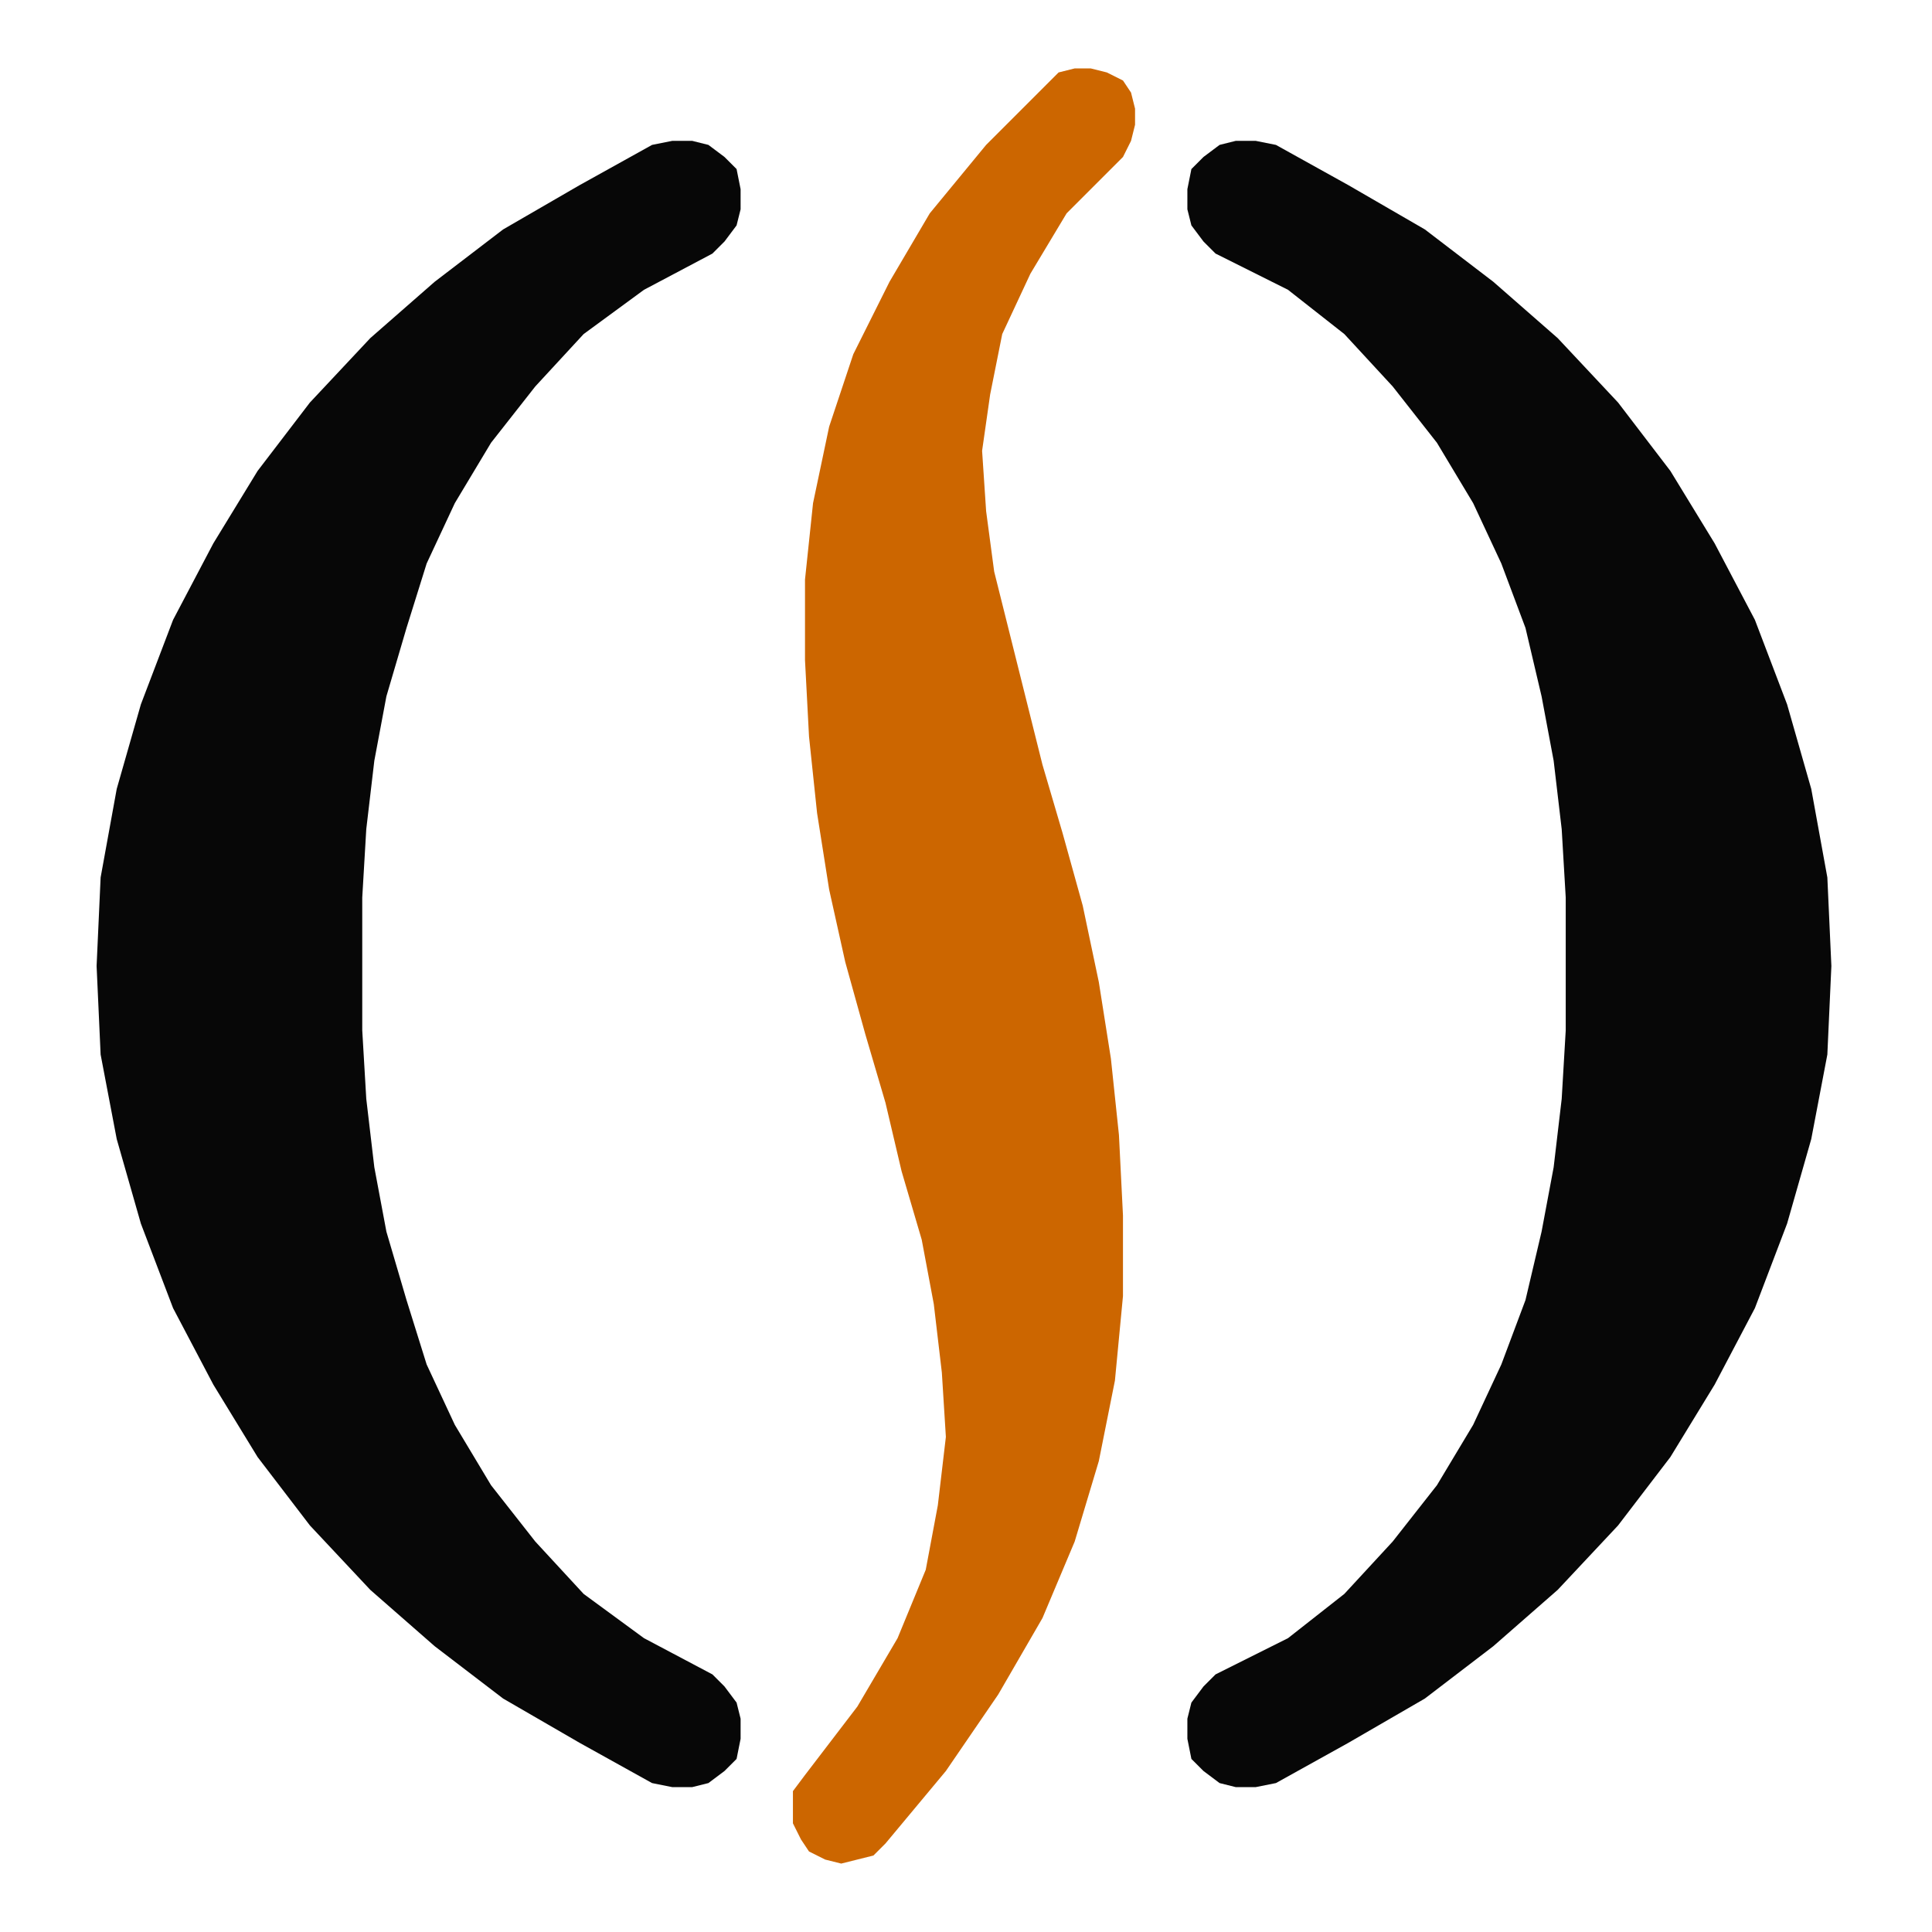
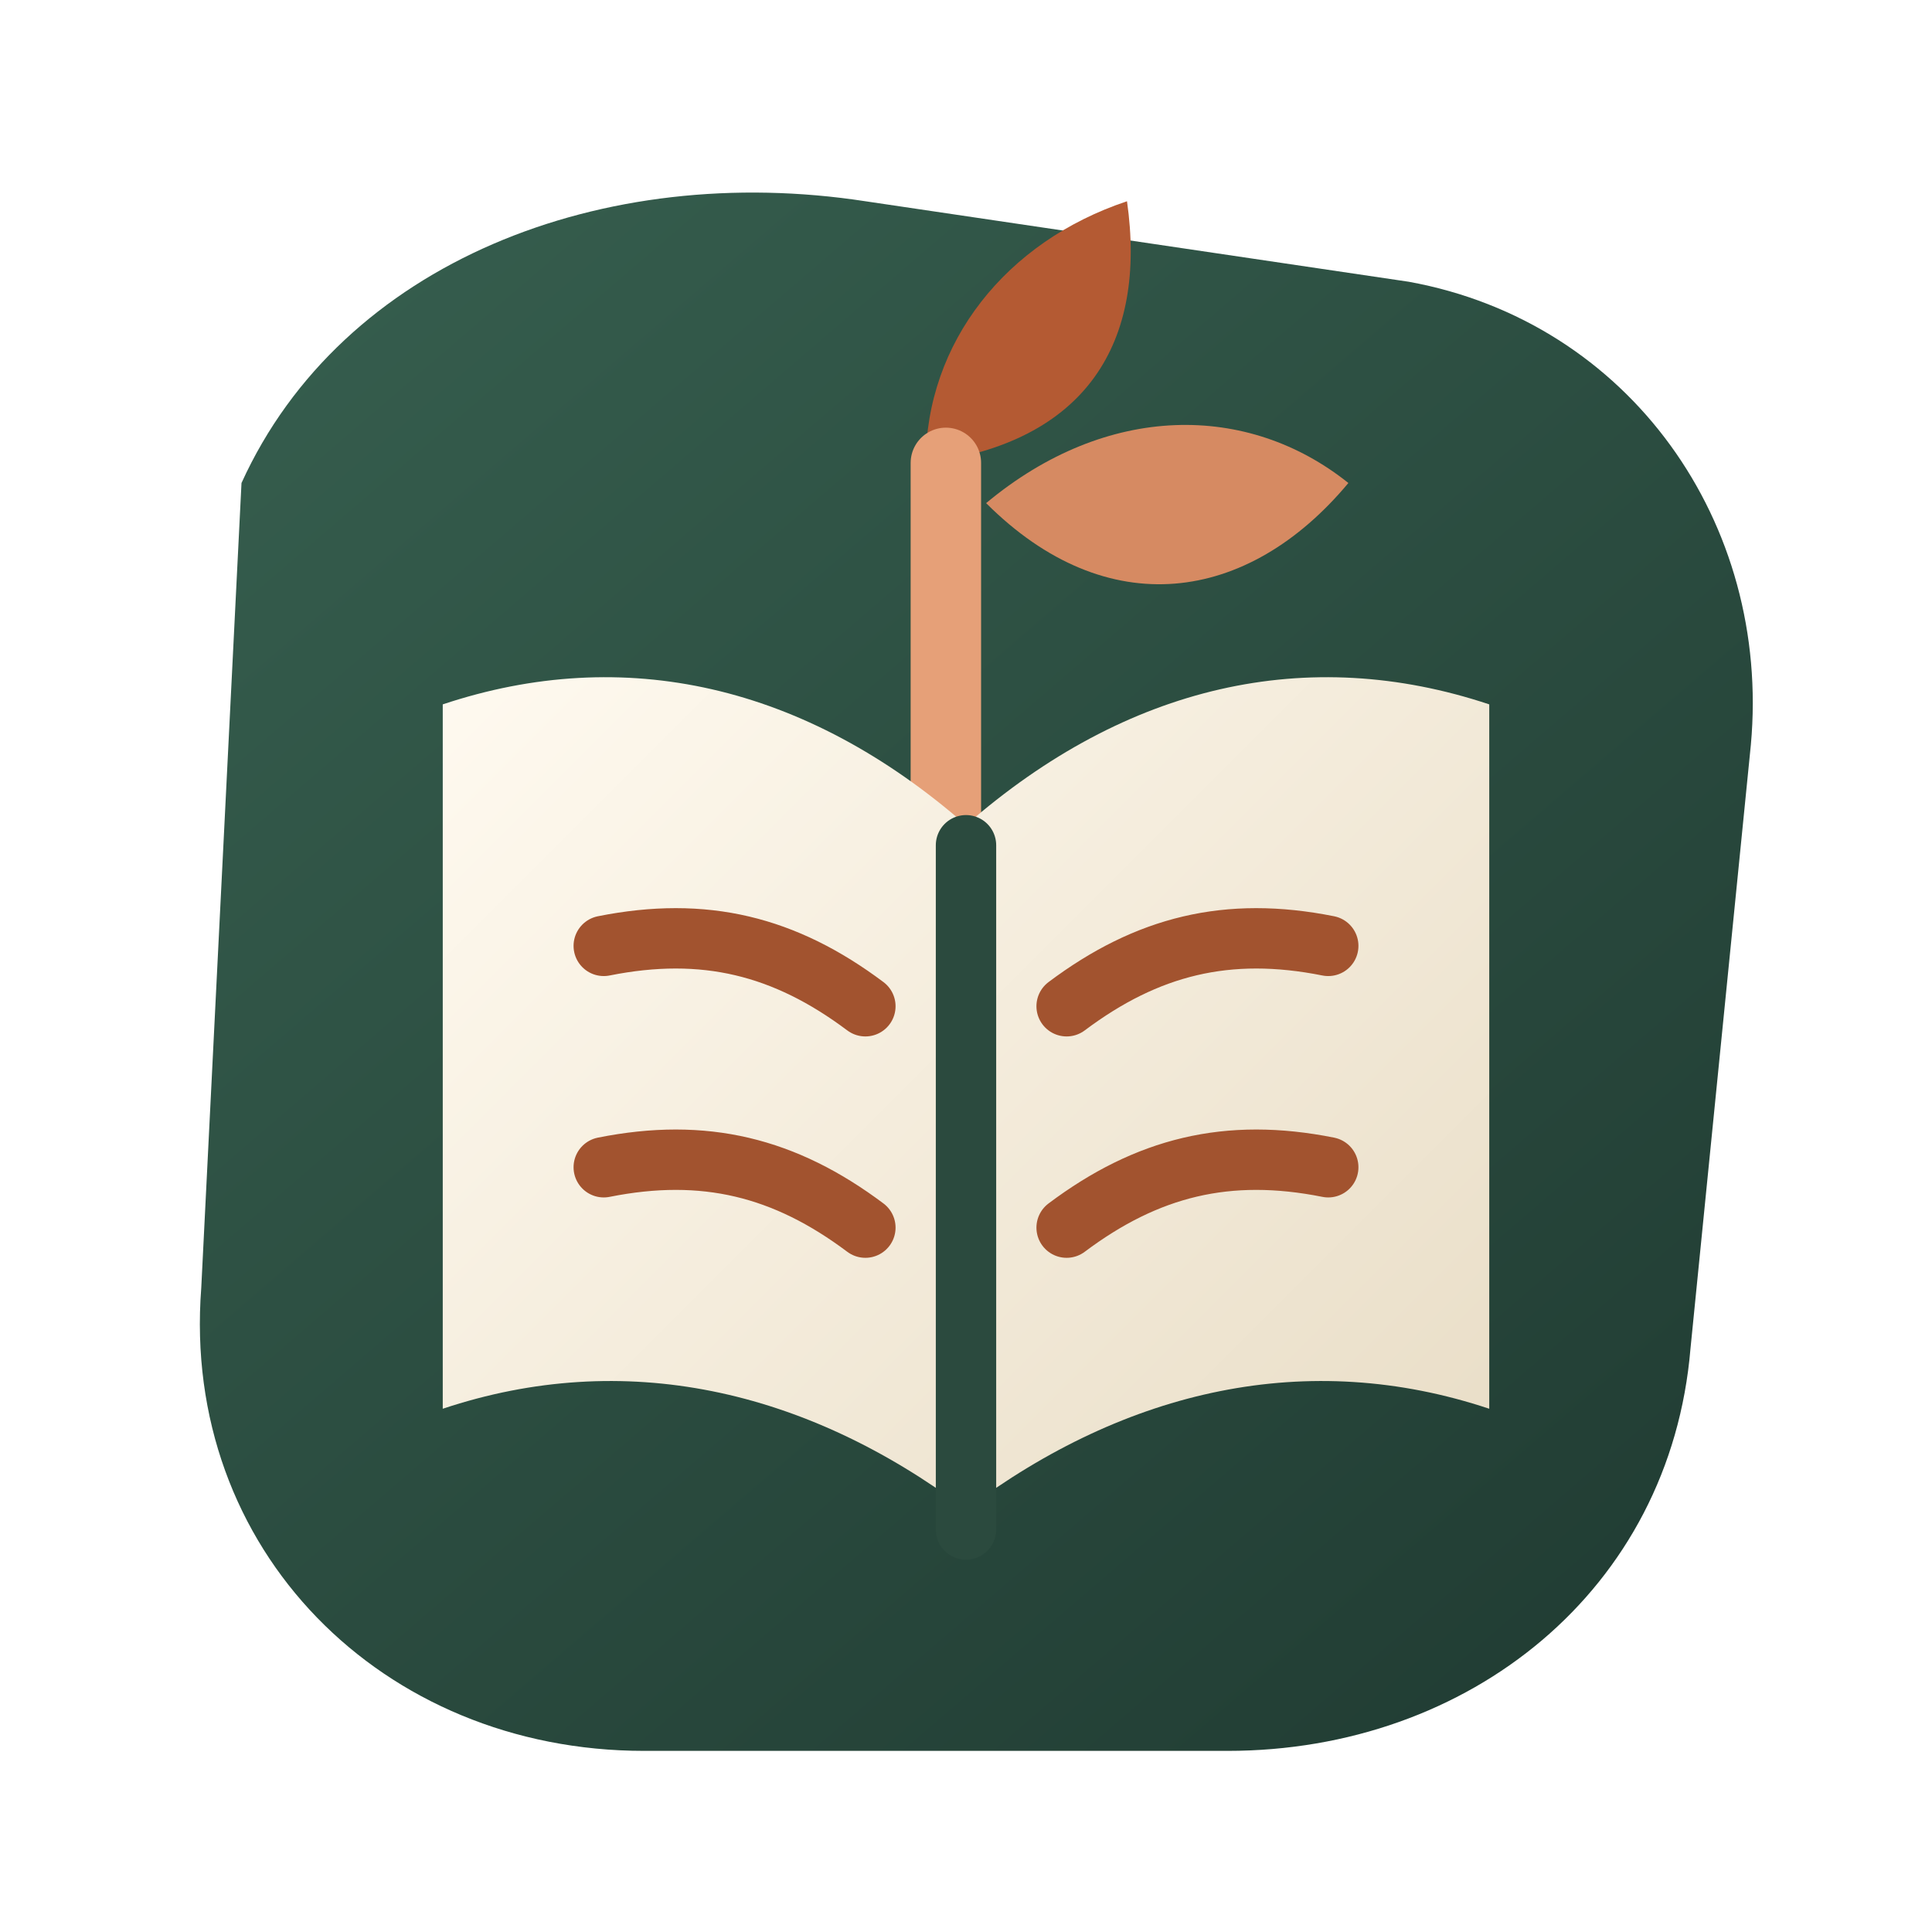
- <svg xmlns="http://www.w3.org/2000/svg" viewBox="0 0 48 48">
-   <style>
-     .arc { fill: #070707; }
-     .beam { fill: #cc6600; }
-     @media (prefers-color-scheme: dark) {
-       .arc { fill: #f8f5ee; }
-       .beam { fill: #f4a437; }
-     }
-   </style>
-   <path class="arc" d="M16.2 3.6L14.4 4.6L12.5 5.7L10.8 7.0L9.2 8.4L7.7 10.0L6.4 11.7L5.3 13.5L4.3 15.4L3.5 17.5L2.9 19.6L2.5 21.8L2.4 24.0L2.5 26.2L2.9 28.3L3.5 30.4L4.3 32.5L5.3 34.4L6.4 36.2L7.7 37.9L9.2 39.5L10.8 40.9L12.5 42.2L14.4 43.3L16.2 44.3L16.7 44.4L17.2 44.4L17.6 44.3L18.0 44.0L18.3 43.7L18.4 43.2L18.4 42.7L18.3 42.3L18.0 41.9L17.7 41.6L16.0 40.7L14.5 39.6L13.3 38.3L12.2 36.9L11.3 35.4L10.6 33.9L10.1 32.3L9.6 30.6L9.3 29.0L9.1 27.3L9.0 25.6L9.0 24.0L9.0 22.3L9.1 20.6L9.3 18.9L9.6 17.3L10.1 15.6L10.6 14.0L11.3 12.5L12.2 11.0L13.3 9.6L14.5 8.3L16.0 7.2L17.7 6.3L18.0 6.0L18.3 5.6L18.4 5.2L18.4 4.7L18.3 4.2L18.0 3.9L17.6 3.6L17.2 3.5L16.7 3.5Z" />
-   <path class="arc" d="M30.2 6.3L32.0 7.2L33.4 8.3L34.6 9.6L35.7 11.0L36.6 12.5L37.3 14.0L37.9 15.6L38.3 17.3L38.6 18.9L38.8 20.6L38.9 22.3L38.9 24.0L38.9 25.6L38.8 27.3L38.6 29.0L38.3 30.6L37.9 32.3L37.3 33.9L36.6 35.4L35.7 36.9L34.6 38.3L33.4 39.6L32.0 40.7L30.2 41.6L29.9 41.9L29.6 42.3L29.5 42.7L29.5 43.2L29.6 43.7L29.9 44.0L30.3 44.3L30.7 44.4L31.2 44.4L31.7 44.3L33.5 43.3L35.4 42.2L37.1 40.9L38.7 39.5L40.2 37.9L41.5 36.2L42.6 34.4L43.6 32.5L44.4 30.4L45.0 28.3L45.4 26.2L45.5 24.0L45.4 21.8L45.0 19.6L44.4 17.5L43.6 15.4L42.6 13.5L41.5 11.7L40.2 10.0L38.7 8.4L37.1 7.0L35.4 5.7L33.5 4.6L31.7 3.6L31.2 3.5L30.7 3.5L30.3 3.6L29.9 3.9L29.6 4.2L29.5 4.7L29.5 5.2L29.6 5.6L29.9 6.0Z" />
-   <path class="beam" d="M26.0 2.1L24.5 3.6L23.1 5.3L22.1 7.0L21.2 8.8L20.6 10.6L20.2 12.5L20.0 14.4L20.0 16.4L20.1 18.3L20.3 20.2L20.6 22.1L21.0 23.9L21.5 25.7L22.0 27.4L22.4 29.1L22.9 30.8L23.2 32.4L23.4 34.1L23.5 35.7L23.3 37.4L23.0 39.0L22.3 40.7L21.3 42.4L20.0 44.1L19.7 44.5L19.7 44.9L19.7 45.3L19.9 45.7L20.1 46.0L20.5 46.2L20.9 46.3L21.3 46.2L21.7 46.1L22.0 45.8L23.5 44.0L24.8 42.1L25.9 40.2L26.7 38.3L27.3 36.3L27.7 34.3L27.9 32.2L27.9 30.2L27.8 28.2L27.6 26.3L27.3 24.4L26.9 22.5L26.4 20.7L25.9 19.0L25.5 17.4L25.1 15.8L24.7 14.2L24.5 12.7L24.4 11.2L24.6 9.8L24.9 8.3L25.6 6.8L26.5 5.3L27.9 3.9L28.1 3.5L28.2 3.1L28.2 2.7L28.1 2.3L27.9 2.0L27.5 1.8L27.1 1.7L26.7 1.7L26.3 1.8Z" />
+ <svg xmlns="http://www.w3.org/2000/svg" viewBox="0 0 96 96" role="img" aria-labelledby="title desc">
+   <defs>
+     <linearGradient id="ground" x1="15" y1="10" x2="82" y2="88" gradientUnits="userSpaceOnUse">
+       <stop stop-color="#365e4e" />
+       <stop offset="1" stop-color="#203b32" />
+     </linearGradient>
+     <linearGradient id="page" x1="26" y1="29" x2="70" y2="73" gradientUnits="userSpaceOnUse">
+       <stop stop-color="#fffaf0" />
+       <stop offset="1" stop-color="#eadfc9" />
+     </linearGradient>
+   </defs>
+   <path fill="url(#ground)" d="M12 24C17 13 30 8 43 10l27 4c11 2 18 12 17 23l-3 30c-1 12-11 20-23 20H32C19 87 9 77 10 64l2-40Z" />
+   <path fill="#b45a33" d="M46 23c0-6 4-11 10-13 1 7-2 12-10 13Z" />
+   <path fill="#d68a62" d="M49 25c6-5 13-5 18-1-5 6-12 7-18 1Z" />
+   <path fill="none" stroke="#e6a078" stroke-linecap="round" stroke-width="3.5" d="M47 23v20" />
+   <path fill="url(#page)" d="M22 35c9-3 18-1 26 6v34c-8-6-17-8-26-5V35Zm52 0c-9-3-18-1-26 6v34c8-6 17-8 26-5V35Z" />
+   <path fill="none" stroke="#2b4a3e" stroke-linecap="round" stroke-width="3" d="M48 42v34" />
+   <path fill="none" stroke="#a2532f" stroke-linecap="round" stroke-width="3" d="M30 47c5-1 9 0 13 3m-13 8c5-1 9 0 13 3m23-14c-5-1-9 0-13 3m13 8c-5-1-9 0-13 3" />
</svg>
